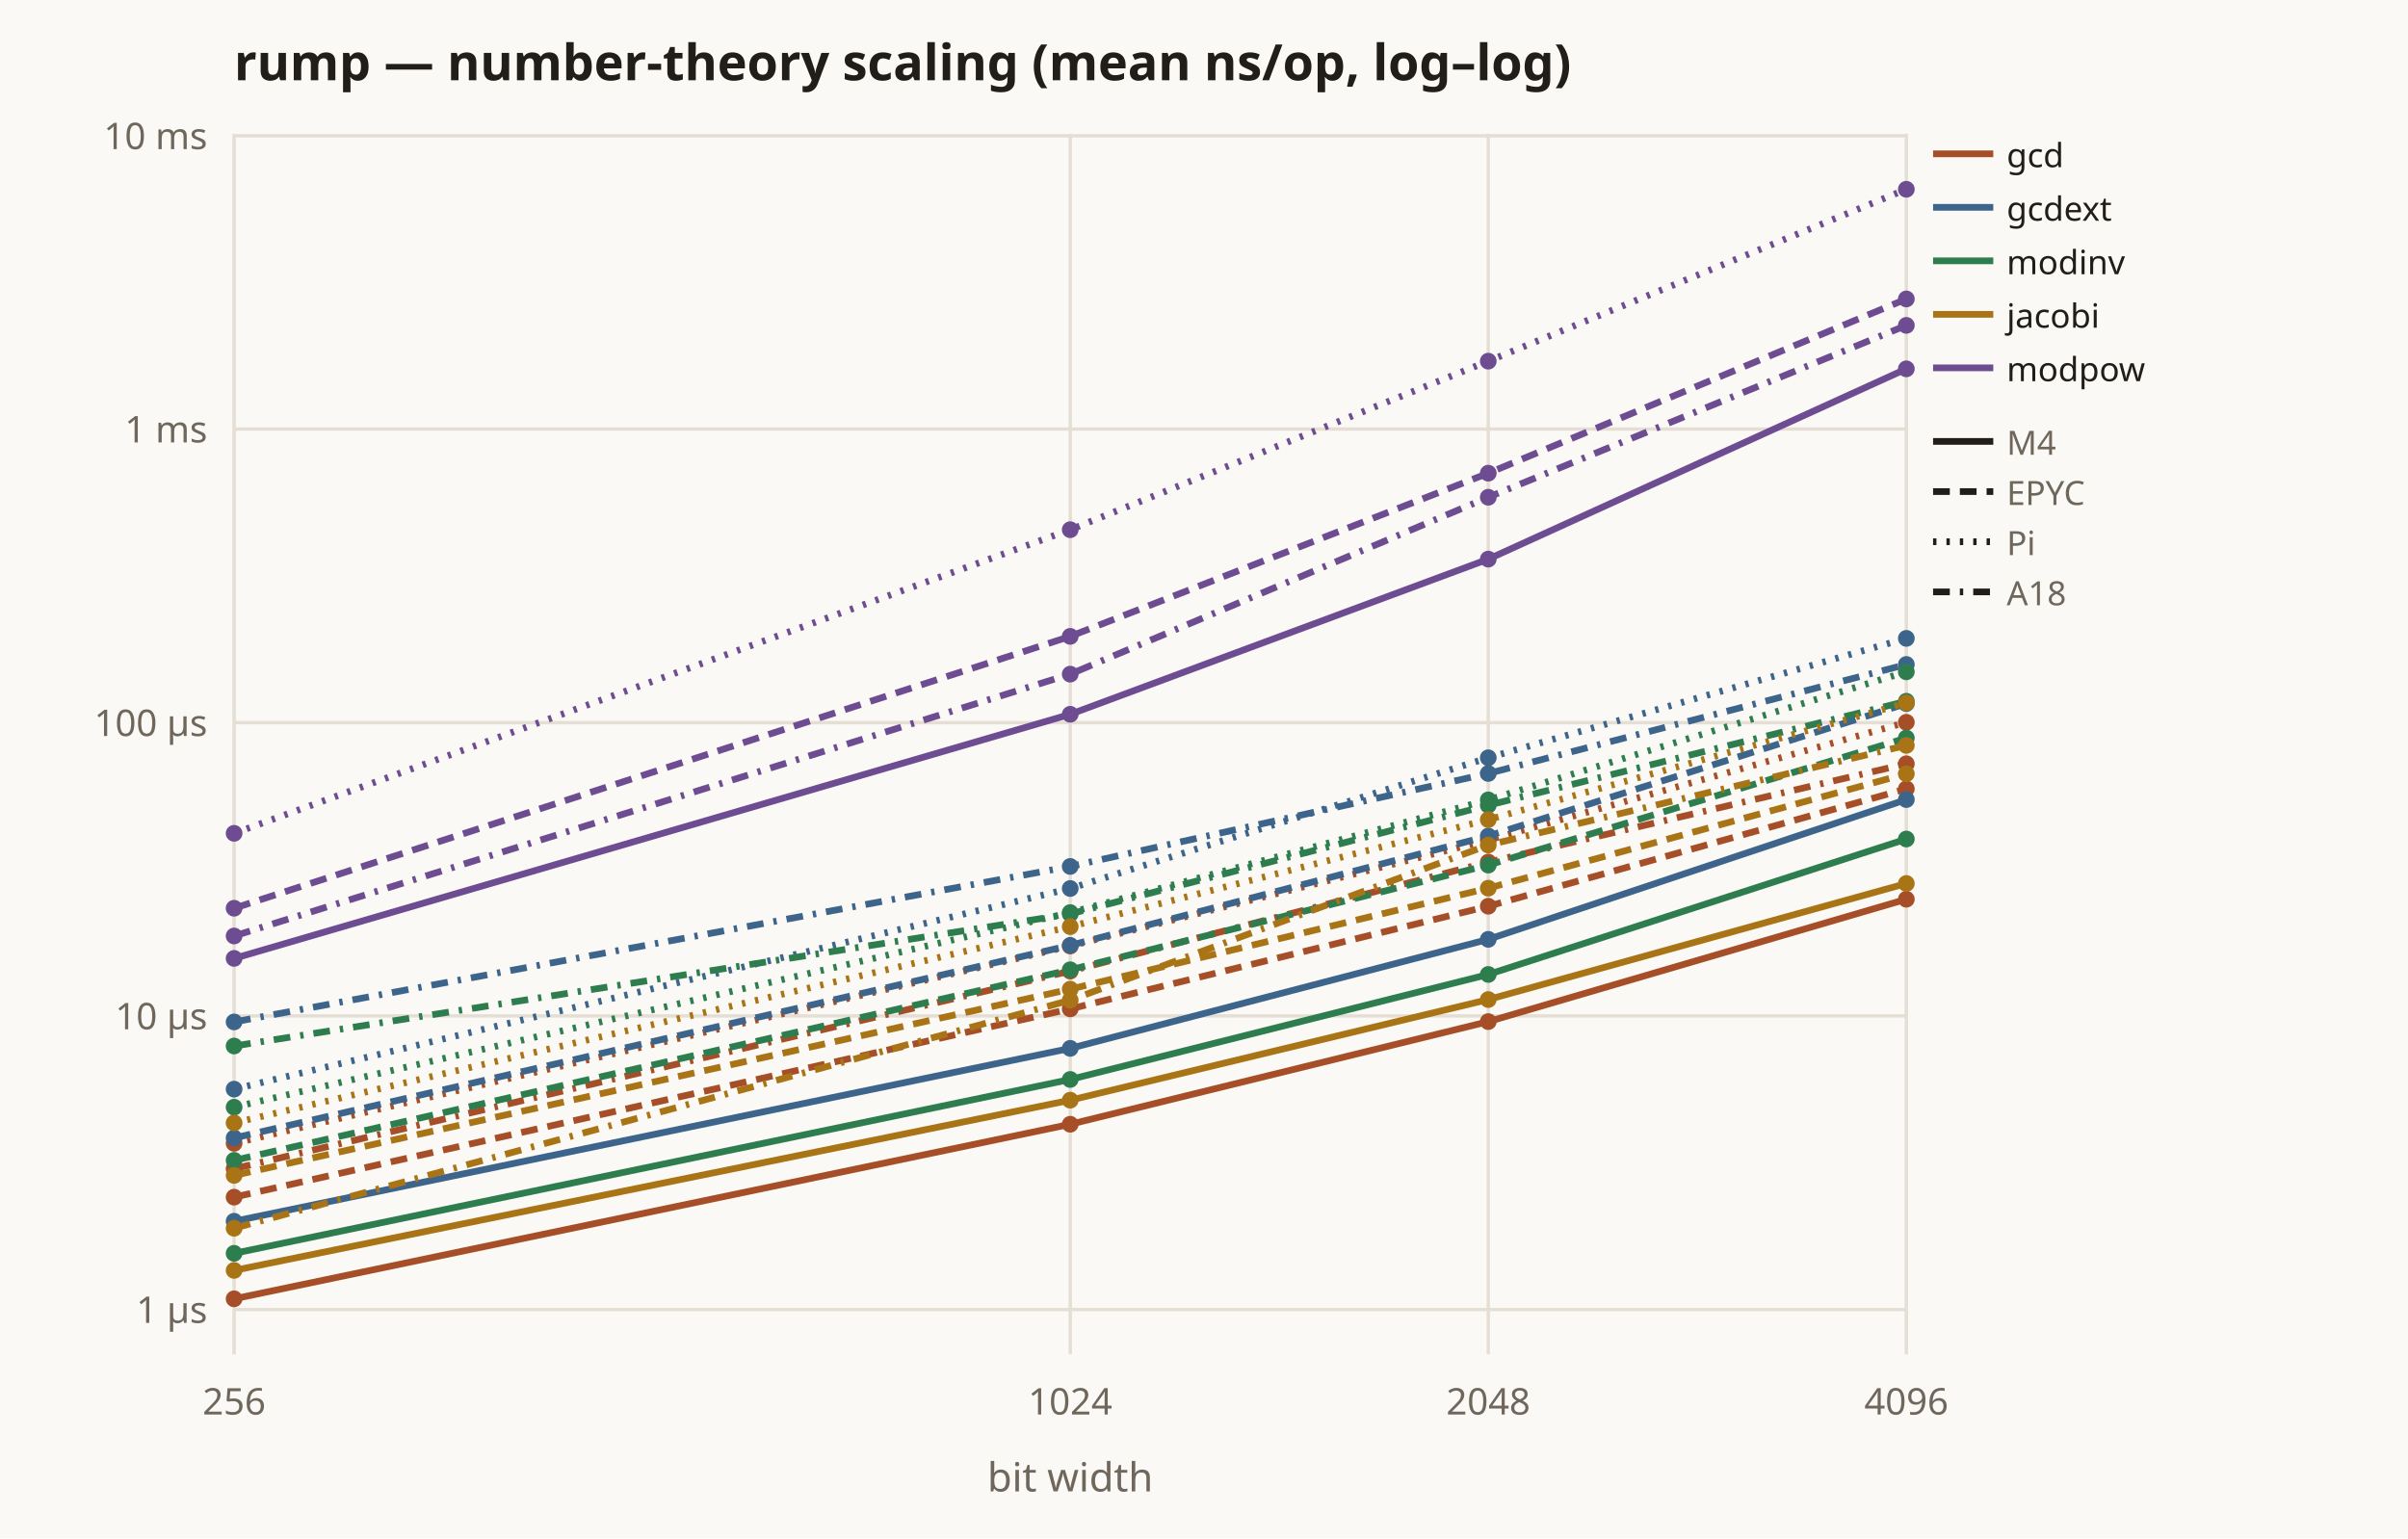
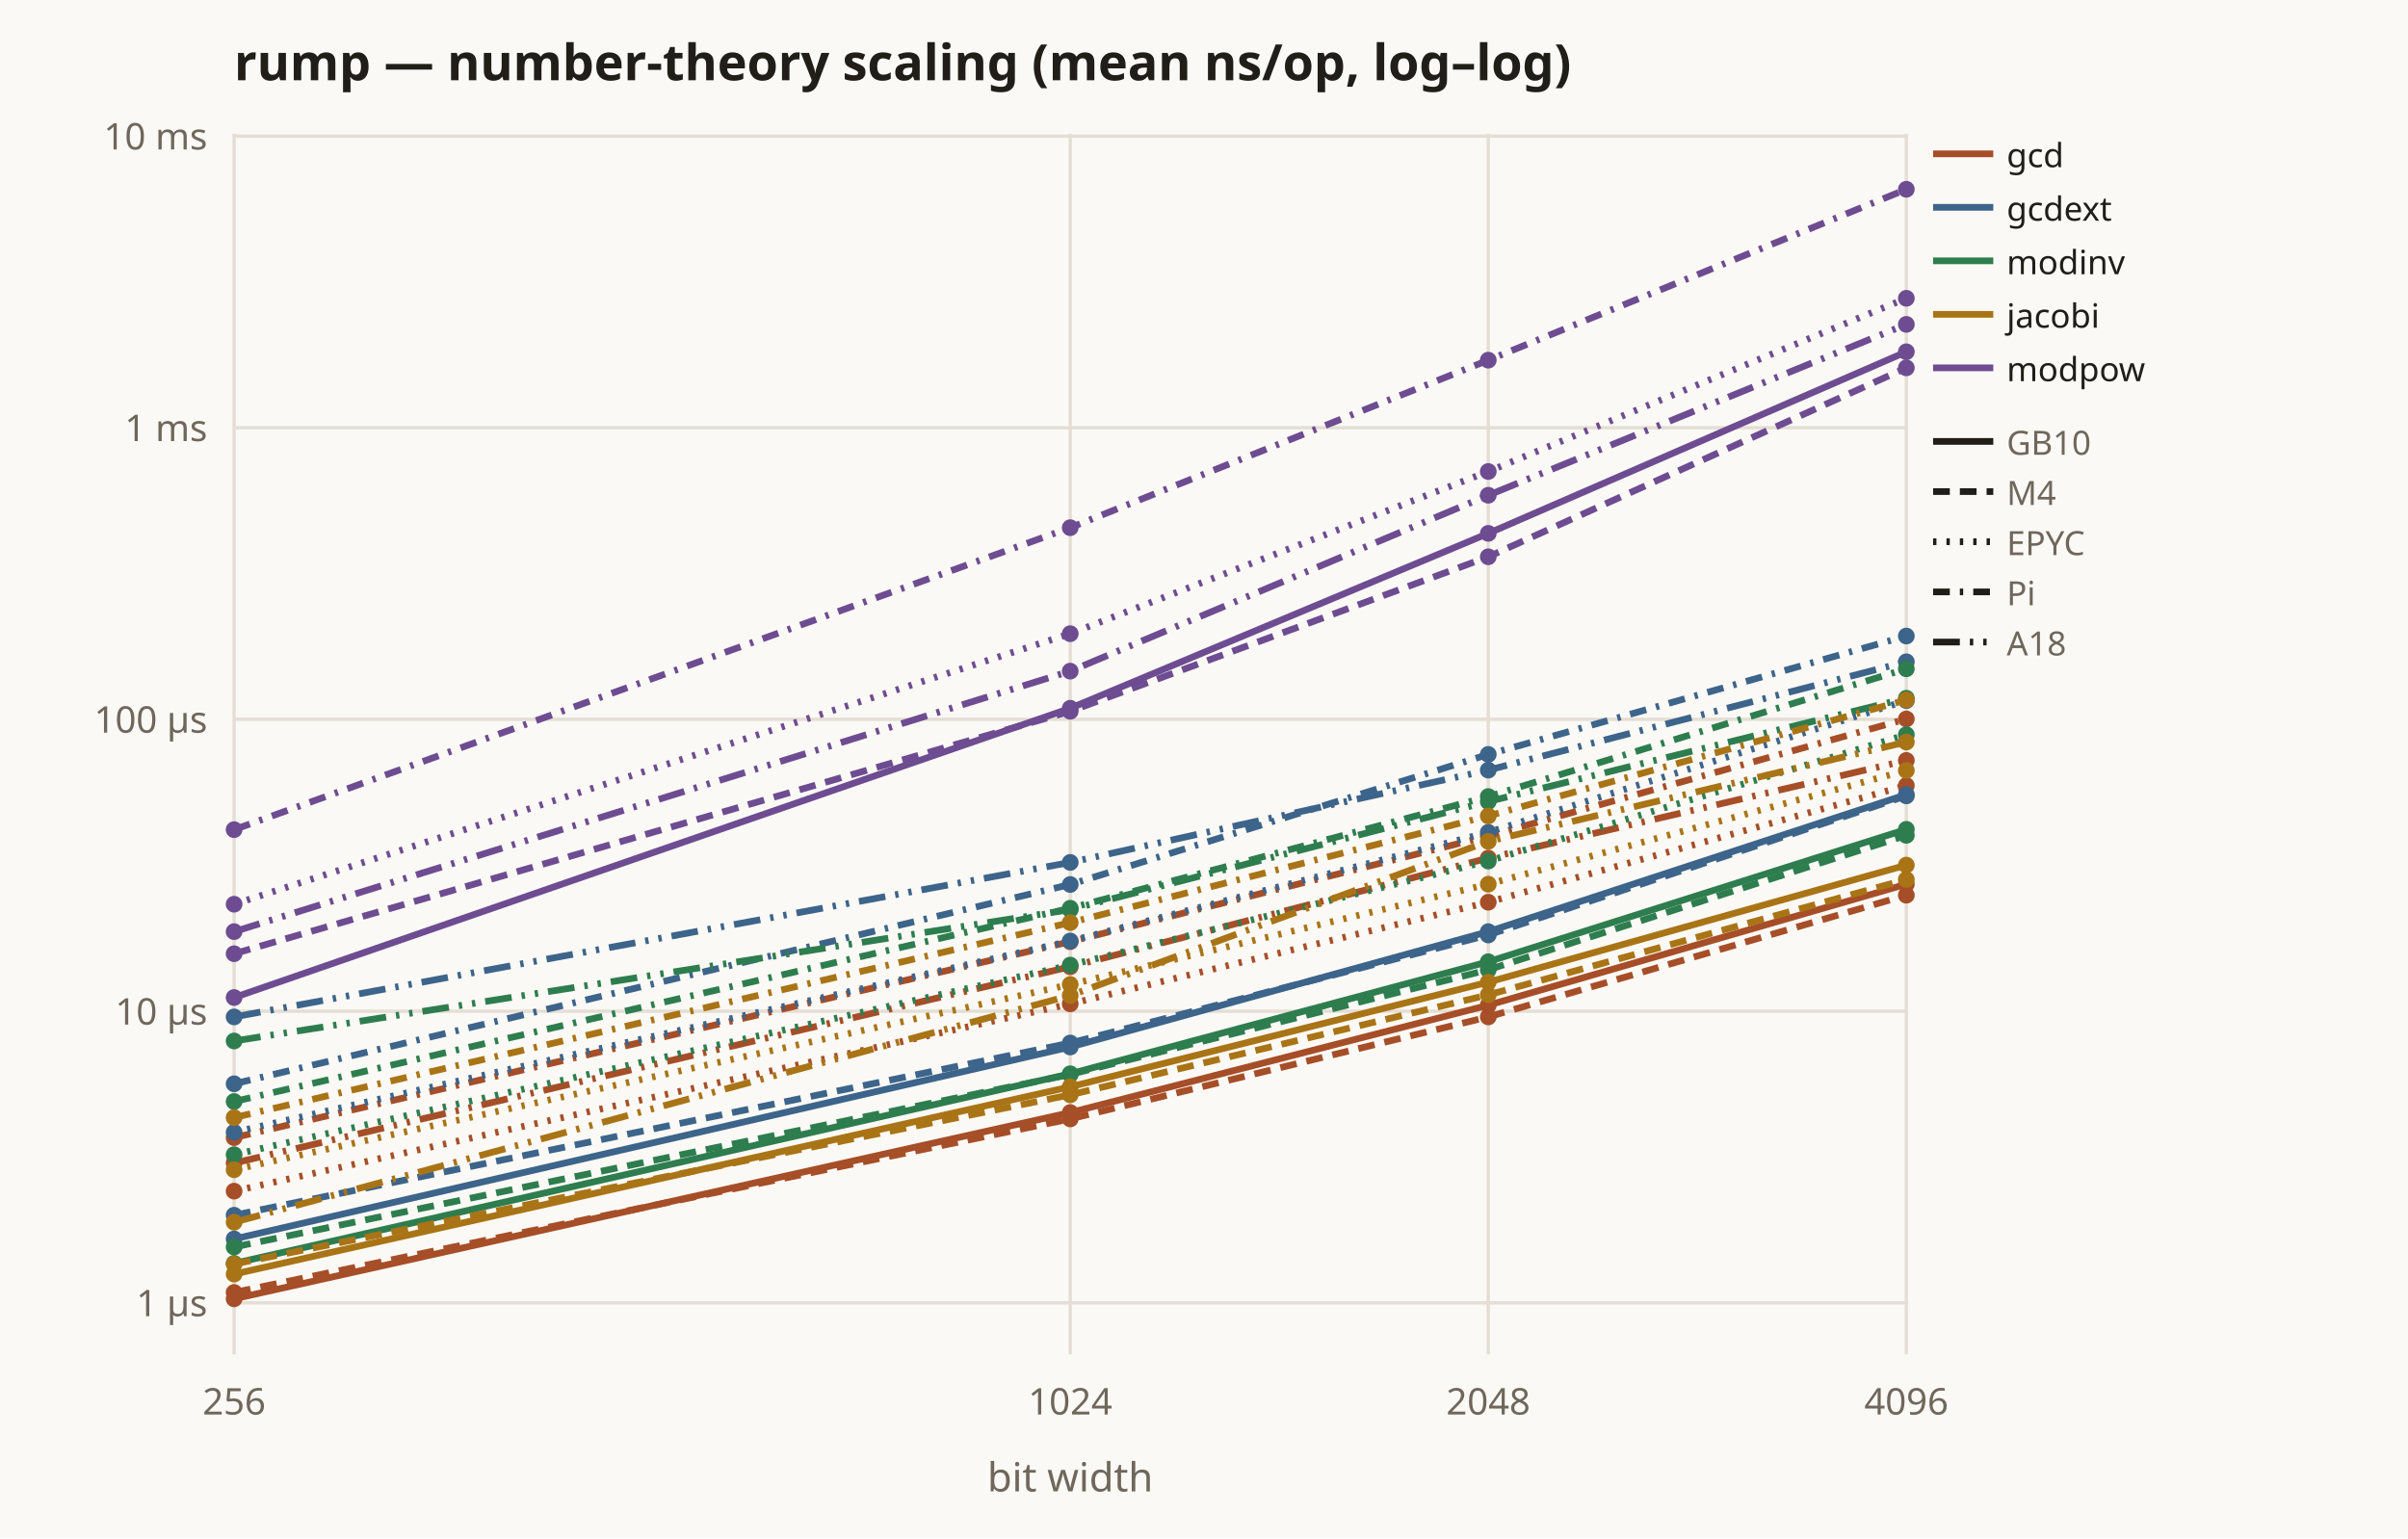
<svg xmlns="http://www.w3.org/2000/svg" width="720" height="460" viewBox="0 0 720 460" font-family="system-ui,sans-serif">
  <rect width="720" height="460" fill="#FBF9F5" />
  <text x="70" y="24" font-size="15" font-weight="600" fill="#211E19">rump — number-theory scaling (mean ns/op, log–log)</text>
  <line x1="70.0" y1="40" x2="70.0" y2="405" stroke="#E4DED4" />
  <text x="70.0" y="423" font-size="11" fill="#6F675C" text-anchor="middle">256</text>
  <line x1="320.0" y1="40" x2="320.0" y2="405" stroke="#E4DED4" />
  <text x="320.0" y="423" font-size="11" fill="#6F675C" text-anchor="middle">1024</text>
  <line x1="445.0" y1="40" x2="445.0" y2="405" stroke="#E4DED4" />
  <text x="445.0" y="423" font-size="11" fill="#6F675C" text-anchor="middle">2048</text>
  <line x1="570.0" y1="40" x2="570.0" y2="405" stroke="#E4DED4" />
  <text x="570.0" y="423" font-size="11" fill="#6F675C" text-anchor="middle">4096</text>
  <text x="320" y="446" font-size="12" fill="#6F675C" text-anchor="middle">bit width</text>
-   <line x1="70" y1="391.6" x2="570" y2="391.6" stroke="#E4DED4" />
-   <text x="62" y="395.6" font-size="11" fill="#6F675C" text-anchor="end">1 µs</text>
-   <line x1="70" y1="303.8" x2="570" y2="303.8" stroke="#E4DED4" />
-   <text x="62" y="307.8" font-size="11" fill="#6F675C" text-anchor="end">10 µs</text>
-   <line x1="70" y1="216.1" x2="570" y2="216.1" stroke="#E4DED4" />
-   <text x="62" y="220.1" font-size="11" fill="#6F675C" text-anchor="end">100 µs</text>
-   <line x1="70" y1="128.3" x2="570" y2="128.3" stroke="#E4DED4" />
-   <text x="62" y="132.3" font-size="11" fill="#6F675C" text-anchor="end">1 ms</text>
-   <line x1="70" y1="40.6" x2="570" y2="40.6" stroke="#E4DED4" />
-   <text x="62" y="44.6" font-size="11" fill="#6F675C" text-anchor="end">10 ms</text>
-   <path d="M70.0,388.4 L320.0,336.2 L445.0,305.5 L570.0,268.9" fill="none" stroke="#A64E28" stroke-width="2" />
+   <line x1="70" y1="389.6" x2="570" y2="389.6" stroke="#E4DED4" />
+   <text x="62" y="393.6" font-size="11" fill="#6F675C" text-anchor="end">1 µs</text>
+   <line x1="70" y1="302.4" x2="570" y2="302.4" stroke="#E4DED4" />
+   <text x="62" y="306.4" font-size="11" fill="#6F675C" text-anchor="end">10 µs</text>
+   <line x1="70" y1="215.1" x2="570" y2="215.1" stroke="#E4DED4" />
+   <text x="62" y="219.1" font-size="11" fill="#6F675C" text-anchor="end">100 µs</text>
+   <line x1="70" y1="127.9" x2="570" y2="127.9" stroke="#E4DED4" />
+   <text x="62" y="131.9" font-size="11" fill="#6F675C" text-anchor="end">1 ms</text>
+   <line x1="70" y1="40.7" x2="570" y2="40.7" stroke="#E4DED4" />
+   <text x="62" y="44.7" font-size="11" fill="#6F675C" text-anchor="end">10 ms</text>
+   <path d="M70.0,388.4 L320.0,332.7 L445.0,300.6 L570.0,264.4" fill="none" stroke="#A64E28" stroke-width="2" />
  <circle cx="70.0" cy="388.4" r="2.5" fill="#A64E28" />
-   <circle cx="320.0" cy="336.2" r="2.5" fill="#A64E28" />
-   <circle cx="445.0" cy="305.5" r="2.5" fill="#A64E28" />
-   <circle cx="570.0" cy="268.9" r="2.5" fill="#A64E28" />
-   <path d="M70.0,358.0 L320.0,301.7 L445.0,271.0 L570.0,235.9" fill="none" stroke="#A64E28" stroke-width="2" stroke-dasharray="5,3" />
-   <circle cx="70.0" cy="358.0" r="2.5" fill="#A64E28" />
-   <circle cx="320.0" cy="301.7" r="2.5" fill="#A64E28" />
-   <circle cx="445.0" cy="271.0" r="2.5" fill="#A64E28" />
-   <circle cx="570.0" cy="235.9" r="2.5" fill="#A64E28" />
-   <path d="M70.0,341.9 L320.0,282.9 L445.0,251.2 L570.0,216.0" fill="none" stroke="#A64E28" stroke-width="2" stroke-dasharray="1,3" />
-   <circle cx="70.0" cy="341.9" r="2.5" fill="#A64E28" />
-   <circle cx="320.0" cy="282.9" r="2.5" fill="#A64E28" />
-   <circle cx="445.0" cy="251.2" r="2.5" fill="#A64E28" />
-   <circle cx="570.0" cy="216.0" r="2.5" fill="#A64E28" />
-   <path d="M70.0,349.5 L320.0,290.4 L445.0,257.8 L570.0,228.4" fill="none" stroke="#A64E28" stroke-width="2" stroke-dasharray="5,3,1,3" />
-   <circle cx="70.0" cy="349.5" r="2.5" fill="#A64E28" />
-   <circle cx="320.0" cy="290.4" r="2.5" fill="#A64E28" />
-   <circle cx="445.0" cy="257.8" r="2.5" fill="#A64E28" />
-   <circle cx="570.0" cy="228.4" r="2.5" fill="#A64E28" />
-   <path d="M70.0,365.2 L320.0,313.5 L445.0,280.9 L570.0,239.1" fill="none" stroke="#3D648A" stroke-width="2" />
-   <circle cx="70.0" cy="365.2" r="2.5" fill="#3D648A" />
-   <circle cx="320.0" cy="313.5" r="2.5" fill="#3D648A" />
-   <circle cx="445.0" cy="280.9" r="2.5" fill="#3D648A" />
-   <circle cx="570.0" cy="239.1" r="2.5" fill="#3D648A" />
-   <path d="M70.0,340.3 L320.0,282.7 L445.0,250.0 L570.0,210.4" fill="none" stroke="#3D648A" stroke-width="2" stroke-dasharray="5,3" />
-   <circle cx="70.0" cy="340.3" r="2.5" fill="#3D648A" />
-   <circle cx="320.0" cy="282.7" r="2.5" fill="#3D648A" />
-   <circle cx="445.0" cy="250.0" r="2.5" fill="#3D648A" />
-   <circle cx="570.0" cy="210.4" r="2.5" fill="#3D648A" />
-   <path d="M70.0,325.7 L320.0,265.7 L445.0,226.6 L570.0,190.9" fill="none" stroke="#3D648A" stroke-width="2" stroke-dasharray="1,3" />
-   <circle cx="70.0" cy="325.7" r="2.5" fill="#3D648A" />
-   <circle cx="320.0" cy="265.7" r="2.5" fill="#3D648A" />
-   <circle cx="445.0" cy="226.6" r="2.5" fill="#3D648A" />
-   <circle cx="570.0" cy="190.9" r="2.5" fill="#3D648A" />
-   <path d="M70.0,305.6 L320.0,259.1 L445.0,231.3 L570.0,198.7" fill="none" stroke="#3D648A" stroke-width="2" stroke-dasharray="5,3,1,3" />
-   <circle cx="70.0" cy="305.6" r="2.5" fill="#3D648A" />
-   <circle cx="320.0" cy="259.1" r="2.5" fill="#3D648A" />
-   <circle cx="445.0" cy="231.3" r="2.5" fill="#3D648A" />
-   <circle cx="570.0" cy="198.7" r="2.5" fill="#3D648A" />
-   <path d="M70.0,374.8 L320.0,322.8 L445.0,291.4 L570.0,250.9" fill="none" stroke="#2E7D4F" stroke-width="2" />
-   <circle cx="70.0" cy="374.8" r="2.5" fill="#2E7D4F" />
-   <circle cx="320.0" cy="322.8" r="2.5" fill="#2E7D4F" />
-   <circle cx="445.0" cy="291.4" r="2.5" fill="#2E7D4F" />
-   <circle cx="570.0" cy="250.9" r="2.5" fill="#2E7D4F" />
-   <path d="M70.0,347.0 L320.0,290.0 L445.0,258.7 L570.0,220.7" fill="none" stroke="#2E7D4F" stroke-width="2" stroke-dasharray="5,3" />
-   <circle cx="70.0" cy="347.0" r="2.5" fill="#2E7D4F" />
-   <circle cx="320.0" cy="290.0" r="2.5" fill="#2E7D4F" />
-   <circle cx="445.0" cy="258.7" r="2.5" fill="#2E7D4F" />
-   <circle cx="570.0" cy="220.7" r="2.5" fill="#2E7D4F" />
-   <path d="M70.0,331.1 L320.0,272.9 L445.0,239.2 L570.0,200.9" fill="none" stroke="#2E7D4F" stroke-width="2" stroke-dasharray="1,3" />
-   <circle cx="70.0" cy="331.1" r="2.5" fill="#2E7D4F" />
-   <circle cx="320.0" cy="272.9" r="2.5" fill="#2E7D4F" />
-   <circle cx="445.0" cy="239.2" r="2.5" fill="#2E7D4F" />
-   <circle cx="570.0" cy="200.9" r="2.5" fill="#2E7D4F" />
-   <path d="M70.0,312.8 L320.0,273.3 L445.0,240.8 L570.0,209.7" fill="none" stroke="#2E7D4F" stroke-width="2" stroke-dasharray="5,3,1,3" />
-   <circle cx="70.0" cy="312.8" r="2.5" fill="#2E7D4F" />
-   <circle cx="320.0" cy="273.3" r="2.5" fill="#2E7D4F" />
-   <circle cx="445.0" cy="240.8" r="2.5" fill="#2E7D4F" />
-   <circle cx="570.0" cy="209.7" r="2.5" fill="#2E7D4F" />
-   <path d="M70.0,379.9 L320.0,329.0 L445.0,298.9 L570.0,264.2" fill="none" stroke="#A97416" stroke-width="2" />
-   <circle cx="70.0" cy="379.9" r="2.5" fill="#A97416" />
-   <circle cx="320.0" cy="329.0" r="2.5" fill="#A97416" />
-   <circle cx="445.0" cy="298.9" r="2.5" fill="#A97416" />
-   <circle cx="570.0" cy="264.2" r="2.5" fill="#A97416" />
-   <path d="M70.0,351.5 L320.0,295.8 L445.0,265.6 L570.0,231.4" fill="none" stroke="#A97416" stroke-width="2" stroke-dasharray="5,3" />
-   <circle cx="70.0" cy="351.5" r="2.5" fill="#A97416" />
-   <circle cx="320.0" cy="295.8" r="2.5" fill="#A97416" />
-   <circle cx="445.0" cy="265.6" r="2.5" fill="#A97416" />
-   <circle cx="570.0" cy="231.4" r="2.5" fill="#A97416" />
-   <path d="M70.0,335.8 L320.0,277.1 L445.0,245.1 L570.0,210.2" fill="none" stroke="#A97416" stroke-width="2" stroke-dasharray="1,3" />
-   <circle cx="70.0" cy="335.8" r="2.5" fill="#A97416" />
-   <circle cx="320.0" cy="277.1" r="2.5" fill="#A97416" />
-   <circle cx="445.0" cy="245.1" r="2.5" fill="#A97416" />
-   <circle cx="570.0" cy="210.2" r="2.5" fill="#A97416" />
-   <path d="M70.0,367.3 L320.0,299.1 L445.0,252.7 L570.0,222.9" fill="none" stroke="#A97416" stroke-width="2" stroke-dasharray="5,3,1,3" />
-   <circle cx="70.0" cy="367.3" r="2.5" fill="#A97416" />
-   <circle cx="320.0" cy="299.1" r="2.5" fill="#A97416" />
-   <circle cx="445.0" cy="252.7" r="2.5" fill="#A97416" />
-   <circle cx="570.0" cy="222.9" r="2.5" fill="#A97416" />
-   <path d="M70.0,286.6 L320.0,213.6 L445.0,167.2 L570.0,110.3" fill="none" stroke="#6D4C91" stroke-width="2" />
-   <circle cx="70.0" cy="286.6" r="2.5" fill="#6D4C91" />
-   <circle cx="320.0" cy="213.6" r="2.5" fill="#6D4C91" />
-   <circle cx="445.0" cy="167.2" r="2.5" fill="#6D4C91" />
-   <circle cx="570.0" cy="110.3" r="2.5" fill="#6D4C91" />
-   <path d="M70.0,271.6 L320.0,190.3 L445.0,141.5 L570.0,89.4" fill="none" stroke="#6D4C91" stroke-width="2" stroke-dasharray="5,3" />
-   <circle cx="70.0" cy="271.6" r="2.5" fill="#6D4C91" />
-   <circle cx="320.0" cy="190.3" r="2.5" fill="#6D4C91" />
-   <circle cx="445.0" cy="141.5" r="2.5" fill="#6D4C91" />
-   <circle cx="570.0" cy="89.4" r="2.5" fill="#6D4C91" />
-   <path d="M70.0,249.2 L320.0,158.4 L445.0,108.0 L570.0,56.6" fill="none" stroke="#6D4C91" stroke-width="2" stroke-dasharray="1,3" />
-   <circle cx="70.0" cy="249.2" r="2.5" fill="#6D4C91" />
-   <circle cx="320.0" cy="158.4" r="2.5" fill="#6D4C91" />
-   <circle cx="445.0" cy="108.0" r="2.5" fill="#6D4C91" />
+   <circle cx="320.0" cy="332.7" r="2.5" fill="#A64E28" />
+   <circle cx="445.0" cy="300.6" r="2.5" fill="#A64E28" />
+   <circle cx="570.0" cy="264.4" r="2.5" fill="#A64E28" />
+   <path d="M70.0,386.5 L320.0,334.6 L445.0,304.1 L570.0,267.7" fill="none" stroke="#A64E28" stroke-width="2" stroke-dasharray="5,3" />
+   <circle cx="70.0" cy="386.5" r="2.5" fill="#A64E28" />
+   <circle cx="320.0" cy="334.6" r="2.5" fill="#A64E28" />
+   <circle cx="445.0" cy="304.1" r="2.5" fill="#A64E28" />
+   <circle cx="570.0" cy="267.7" r="2.5" fill="#A64E28" />
+   <path d="M70.0,356.2 L320.0,300.2 L445.0,269.8 L570.0,234.9" fill="none" stroke="#A64E28" stroke-width="2" stroke-dasharray="1,3" />
+   <circle cx="70.0" cy="356.2" r="2.5" fill="#A64E28" />
+   <circle cx="320.0" cy="300.2" r="2.5" fill="#A64E28" />
+   <circle cx="445.0" cy="269.8" r="2.5" fill="#A64E28" />
+   <circle cx="570.0" cy="234.9" r="2.5" fill="#A64E28" />
+   <path d="M70.0,340.2 L320.0,281.6 L445.0,250.0 L570.0,215.0" fill="none" stroke="#A64E28" stroke-width="2" stroke-dasharray="5,3,1,3" />
+   <circle cx="70.0" cy="340.2" r="2.5" fill="#A64E28" />
+   <circle cx="320.0" cy="281.6" r="2.5" fill="#A64E28" />
+   <circle cx="445.0" cy="250.0" r="2.5" fill="#A64E28" />
+   <circle cx="570.0" cy="215.0" r="2.5" fill="#A64E28" />
+   <path d="M70.0,347.8 L320.0,289.1 L445.0,256.6 L570.0,227.4" fill="none" stroke="#A64E28" stroke-width="2" stroke-dasharray="8,3,1,3,1,3" />
+   <circle cx="70.0" cy="347.8" r="2.5" fill="#A64E28" />
+   <circle cx="320.0" cy="289.1" r="2.5" fill="#A64E28" />
+   <circle cx="445.0" cy="256.6" r="2.5" fill="#A64E28" />
+   <circle cx="570.0" cy="227.4" r="2.5" fill="#A64E28" />
+   <path d="M70.0,370.5 L320.0,313.1 L445.0,278.6 L570.0,237.6" fill="none" stroke="#3D648A" stroke-width="2" />
+   <circle cx="70.0" cy="370.5" r="2.5" fill="#3D648A" />
+   <circle cx="320.0" cy="313.1" r="2.5" fill="#3D648A" />
+   <circle cx="445.0" cy="278.6" r="2.5" fill="#3D648A" />
+   <circle cx="570.0" cy="237.6" r="2.5" fill="#3D648A" />
+   <path d="M70.0,363.4 L320.0,311.9 L445.0,279.6 L570.0,238.0" fill="none" stroke="#3D648A" stroke-width="2" stroke-dasharray="5,3" />
+   <circle cx="70.0" cy="363.4" r="2.5" fill="#3D648A" />
+   <circle cx="320.0" cy="311.9" r="2.5" fill="#3D648A" />
+   <circle cx="445.0" cy="279.6" r="2.5" fill="#3D648A" />
+   <circle cx="570.0" cy="238.0" r="2.5" fill="#3D648A" />
+   <path d="M70.0,338.6 L320.0,281.4 L445.0,248.9 L570.0,209.5" fill="none" stroke="#3D648A" stroke-width="2" stroke-dasharray="1,3" />
+   <circle cx="70.0" cy="338.6" r="2.5" fill="#3D648A" />
+   <circle cx="320.0" cy="281.4" r="2.5" fill="#3D648A" />
+   <circle cx="445.0" cy="248.9" r="2.5" fill="#3D648A" />
+   <circle cx="570.0" cy="209.5" r="2.5" fill="#3D648A" />
+   <path d="M70.0,324.1 L320.0,264.5 L445.0,225.6 L570.0,190.2" fill="none" stroke="#3D648A" stroke-width="2" stroke-dasharray="5,3,1,3" />
+   <circle cx="70.0" cy="324.1" r="2.5" fill="#3D648A" />
+   <circle cx="320.0" cy="264.5" r="2.5" fill="#3D648A" />
+   <circle cx="445.0" cy="225.6" r="2.5" fill="#3D648A" />
+   <circle cx="570.0" cy="190.2" r="2.5" fill="#3D648A" />
+   <path d="M70.0,304.1 L320.0,257.9 L445.0,230.3 L570.0,197.9" fill="none" stroke="#3D648A" stroke-width="2" stroke-dasharray="8,3,1,3,1,3" />
+   <circle cx="70.0" cy="304.1" r="2.5" fill="#3D648A" />
+   <circle cx="320.0" cy="257.9" r="2.5" fill="#3D648A" />
+   <circle cx="445.0" cy="230.3" r="2.5" fill="#3D648A" />
+   <circle cx="570.0" cy="197.9" r="2.5" fill="#3D648A" />
+   <path d="M70.0,377.8 L320.0,321.1 L445.0,287.6 L570.0,248.0" fill="none" stroke="#2E7D4F" stroke-width="2" />
+   <circle cx="70.0" cy="377.8" r="2.5" fill="#2E7D4F" />
+   <circle cx="320.0" cy="321.1" r="2.5" fill="#2E7D4F" />
+   <circle cx="445.0" cy="287.6" r="2.5" fill="#2E7D4F" />
+   <circle cx="570.0" cy="248.0" r="2.5" fill="#2E7D4F" />
+   <path d="M70.0,372.9 L320.0,321.3 L445.0,290.0 L570.0,249.8" fill="none" stroke="#2E7D4F" stroke-width="2" stroke-dasharray="5,3" />
+   <circle cx="70.0" cy="372.9" r="2.5" fill="#2E7D4F" />
+   <circle cx="320.0" cy="321.3" r="2.5" fill="#2E7D4F" />
+   <circle cx="445.0" cy="290.0" r="2.5" fill="#2E7D4F" />
+   <circle cx="570.0" cy="249.8" r="2.5" fill="#2E7D4F" />
+   <path d="M70.0,345.3 L320.0,288.6 L445.0,257.5 L570.0,219.7" fill="none" stroke="#2E7D4F" stroke-width="2" stroke-dasharray="1,3" />
+   <circle cx="70.0" cy="345.3" r="2.5" fill="#2E7D4F" />
+   <circle cx="320.0" cy="288.6" r="2.5" fill="#2E7D4F" />
+   <circle cx="445.0" cy="257.5" r="2.5" fill="#2E7D4F" />
+   <circle cx="570.0" cy="219.7" r="2.5" fill="#2E7D4F" />
+   <path d="M70.0,329.4 L320.0,271.6 L445.0,238.2 L570.0,200.0" fill="none" stroke="#2E7D4F" stroke-width="2" stroke-dasharray="5,3,1,3" />
+   <circle cx="70.0" cy="329.4" r="2.5" fill="#2E7D4F" />
+   <circle cx="320.0" cy="271.6" r="2.5" fill="#2E7D4F" />
+   <circle cx="445.0" cy="238.2" r="2.5" fill="#2E7D4F" />
+   <circle cx="570.0" cy="200.0" r="2.5" fill="#2E7D4F" />
+   <path d="M70.0,311.3 L320.0,272.0 L445.0,239.7 L570.0,208.8" fill="none" stroke="#2E7D4F" stroke-width="2" stroke-dasharray="8,3,1,3,1,3" />
+   <circle cx="70.0" cy="311.3" r="2.5" fill="#2E7D4F" />
+   <circle cx="320.0" cy="272.0" r="2.5" fill="#2E7D4F" />
+   <circle cx="445.0" cy="239.7" r="2.5" fill="#2E7D4F" />
+   <circle cx="570.0" cy="208.8" r="2.5" fill="#2E7D4F" />
+   <path d="M70.0,381.0 L320.0,325.0 L445.0,293.7 L570.0,258.7" fill="none" stroke="#A97416" stroke-width="2" />
+   <circle cx="70.0" cy="381.0" r="2.5" fill="#A97416" />
+   <circle cx="320.0" cy="325.0" r="2.5" fill="#A97416" />
+   <circle cx="445.0" cy="293.7" r="2.5" fill="#A97416" />
+   <circle cx="570.0" cy="258.7" r="2.5" fill="#A97416" />
+   <path d="M70.0,378.0 L320.0,327.4 L445.0,297.5 L570.0,263.0" fill="none" stroke="#A97416" stroke-width="2" stroke-dasharray="5,3" />
+   <circle cx="70.0" cy="378.0" r="2.5" fill="#A97416" />
+   <circle cx="320.0" cy="327.4" r="2.5" fill="#A97416" />
+   <circle cx="445.0" cy="297.5" r="2.5" fill="#A97416" />
+   <circle cx="570.0" cy="263.0" r="2.5" fill="#A97416" />
+   <path d="M70.0,349.8 L320.0,294.4 L445.0,264.4 L570.0,230.4" fill="none" stroke="#A97416" stroke-width="2" stroke-dasharray="1,3" />
+   <circle cx="70.0" cy="349.8" r="2.5" fill="#A97416" />
+   <circle cx="320.0" cy="294.4" r="2.5" fill="#A97416" />
+   <circle cx="445.0" cy="264.4" r="2.5" fill="#A97416" />
+   <circle cx="570.0" cy="230.4" r="2.5" fill="#A97416" />
+   <path d="M70.0,334.2 L320.0,275.9 L445.0,244.0 L570.0,209.3" fill="none" stroke="#A97416" stroke-width="2" stroke-dasharray="5,3,1,3" />
+   <circle cx="70.0" cy="334.2" r="2.5" fill="#A97416" />
+   <circle cx="320.0" cy="275.9" r="2.5" fill="#A97416" />
+   <circle cx="445.0" cy="244.0" r="2.5" fill="#A97416" />
+   <circle cx="570.0" cy="209.3" r="2.5" fill="#A97416" />
+   <path d="M70.0,365.5 L320.0,297.7 L445.0,251.6 L570.0,221.9" fill="none" stroke="#A97416" stroke-width="2" stroke-dasharray="8,3,1,3,1,3" />
+   <circle cx="70.0" cy="365.5" r="2.5" fill="#A97416" />
+   <circle cx="320.0" cy="297.7" r="2.5" fill="#A97416" />
+   <circle cx="445.0" cy="251.6" r="2.5" fill="#A97416" />
+   <circle cx="570.0" cy="221.9" r="2.5" fill="#A97416" />
+   <path d="M70.0,298.3 L320.0,211.8 L445.0,159.5 L570.0,105.2" fill="none" stroke="#6D4C91" stroke-width="2" />
+   <circle cx="70.0" cy="298.3" r="2.5" fill="#6D4C91" />
+   <circle cx="320.0" cy="211.8" r="2.5" fill="#6D4C91" />
+   <circle cx="445.0" cy="159.5" r="2.5" fill="#6D4C91" />
+   <circle cx="570.0" cy="105.2" r="2.5" fill="#6D4C91" />
+   <path d="M70.0,285.2 L320.0,212.7 L445.0,166.5 L570.0,110.0" fill="none" stroke="#6D4C91" stroke-width="2" stroke-dasharray="5,3" />
+   <circle cx="70.0" cy="285.2" r="2.5" fill="#6D4C91" />
+   <circle cx="320.0" cy="212.7" r="2.5" fill="#6D4C91" />
+   <circle cx="445.0" cy="166.5" r="2.5" fill="#6D4C91" />
+   <circle cx="570.0" cy="110.0" r="2.5" fill="#6D4C91" />
+   <path d="M70.0,270.4 L320.0,189.5 L445.0,141.0 L570.0,89.2" fill="none" stroke="#6D4C91" stroke-width="2" stroke-dasharray="1,3" />
+   <circle cx="70.0" cy="270.4" r="2.5" fill="#6D4C91" />
+   <circle cx="320.0" cy="189.5" r="2.5" fill="#6D4C91" />
+   <circle cx="445.0" cy="141.0" r="2.5" fill="#6D4C91" />
+   <circle cx="570.0" cy="89.2" r="2.5" fill="#6D4C91" />
+   <path d="M70.0,248.1 L320.0,157.8 L445.0,107.7 L570.0,56.6" fill="none" stroke="#6D4C91" stroke-width="2" stroke-dasharray="5,3,1,3" />
+   <circle cx="70.0" cy="248.1" r="2.5" fill="#6D4C91" />
+   <circle cx="320.0" cy="157.8" r="2.5" fill="#6D4C91" />
+   <circle cx="445.0" cy="107.7" r="2.5" fill="#6D4C91" />
  <circle cx="570.0" cy="56.6" r="2.5" fill="#6D4C91" />
-   <path d="M70.0,279.9 L320.0,201.6 L445.0,148.7 L570.0,97.3" fill="none" stroke="#6D4C91" stroke-width="2" stroke-dasharray="5,3,1,3" />
-   <circle cx="70.0" cy="279.9" r="2.5" fill="#6D4C91" />
-   <circle cx="320.0" cy="201.6" r="2.5" fill="#6D4C91" />
-   <circle cx="445.0" cy="148.7" r="2.5" fill="#6D4C91" />
-   <circle cx="570.0" cy="97.3" r="2.5" fill="#6D4C91" />
+   <path d="M70.0,278.6 L320.0,200.7 L445.0,148.1 L570.0,97.0" fill="none" stroke="#6D4C91" stroke-width="2" stroke-dasharray="8,3,1,3,1,3" />
+   <circle cx="70.0" cy="278.6" r="2.5" fill="#6D4C91" />
+   <circle cx="320.0" cy="200.7" r="2.5" fill="#6D4C91" />
+   <circle cx="445.0" cy="148.1" r="2.5" fill="#6D4C91" />
+   <circle cx="570.0" cy="97.0" r="2.5" fill="#6D4C91" />
  <line x1="578" y1="46" x2="596" y2="46" stroke="#A64E28" stroke-width="2" />
  <text x="600" y="50" font-size="10" fill="#211E19">gcd</text>
  <line x1="578" y1="62" x2="596" y2="62" stroke="#3D648A" stroke-width="2" />
  <text x="600" y="66" font-size="10" fill="#211E19">gcdext</text>
  <line x1="578" y1="78" x2="596" y2="78" stroke="#2E7D4F" stroke-width="2" />
  <text x="600" y="82" font-size="10" fill="#211E19">modinv</text>
  <line x1="578" y1="94" x2="596" y2="94" stroke="#A97416" stroke-width="2" />
  <text x="600" y="98" font-size="10" fill="#211E19">jacobi</text>
  <line x1="578" y1="110" x2="596" y2="110" stroke="#6D4C91" stroke-width="2" />
  <text x="600" y="114" font-size="10" fill="#211E19">modpow</text>
  <line x1="578" y1="132" x2="596" y2="132" stroke="#211E19" stroke-width="2" />
-   <text x="600" y="136" font-size="10" fill="#6F675C">M4</text>
+   <text x="600" y="136" font-size="10" fill="#6F675C">GB10</text>
  <line x1="578" y1="147" x2="596" y2="147" stroke="#211E19" stroke-width="2" stroke-dasharray="5,3" />
-   <text x="600" y="151" font-size="10" fill="#6F675C">EPYC</text>
+   <text x="600" y="151" font-size="10" fill="#6F675C">M4</text>
  <line x1="578" y1="162" x2="596" y2="162" stroke="#211E19" stroke-width="2" stroke-dasharray="1,3" />
-   <text x="600" y="166" font-size="10" fill="#6F675C">Pi</text>
+   <text x="600" y="166" font-size="10" fill="#6F675C">EPYC</text>
  <line x1="578" y1="177" x2="596" y2="177" stroke="#211E19" stroke-width="2" stroke-dasharray="5,3,1,3" />
-   <text x="600" y="181" font-size="10" fill="#6F675C">A18</text>
+   <text x="600" y="181" font-size="10" fill="#6F675C">Pi</text>
+   <line x1="578" y1="192" x2="596" y2="192" stroke="#211E19" stroke-width="2" stroke-dasharray="8,3,1,3,1,3" />
+   <text x="600" y="196" font-size="10" fill="#6F675C">A18</text>
</svg>
